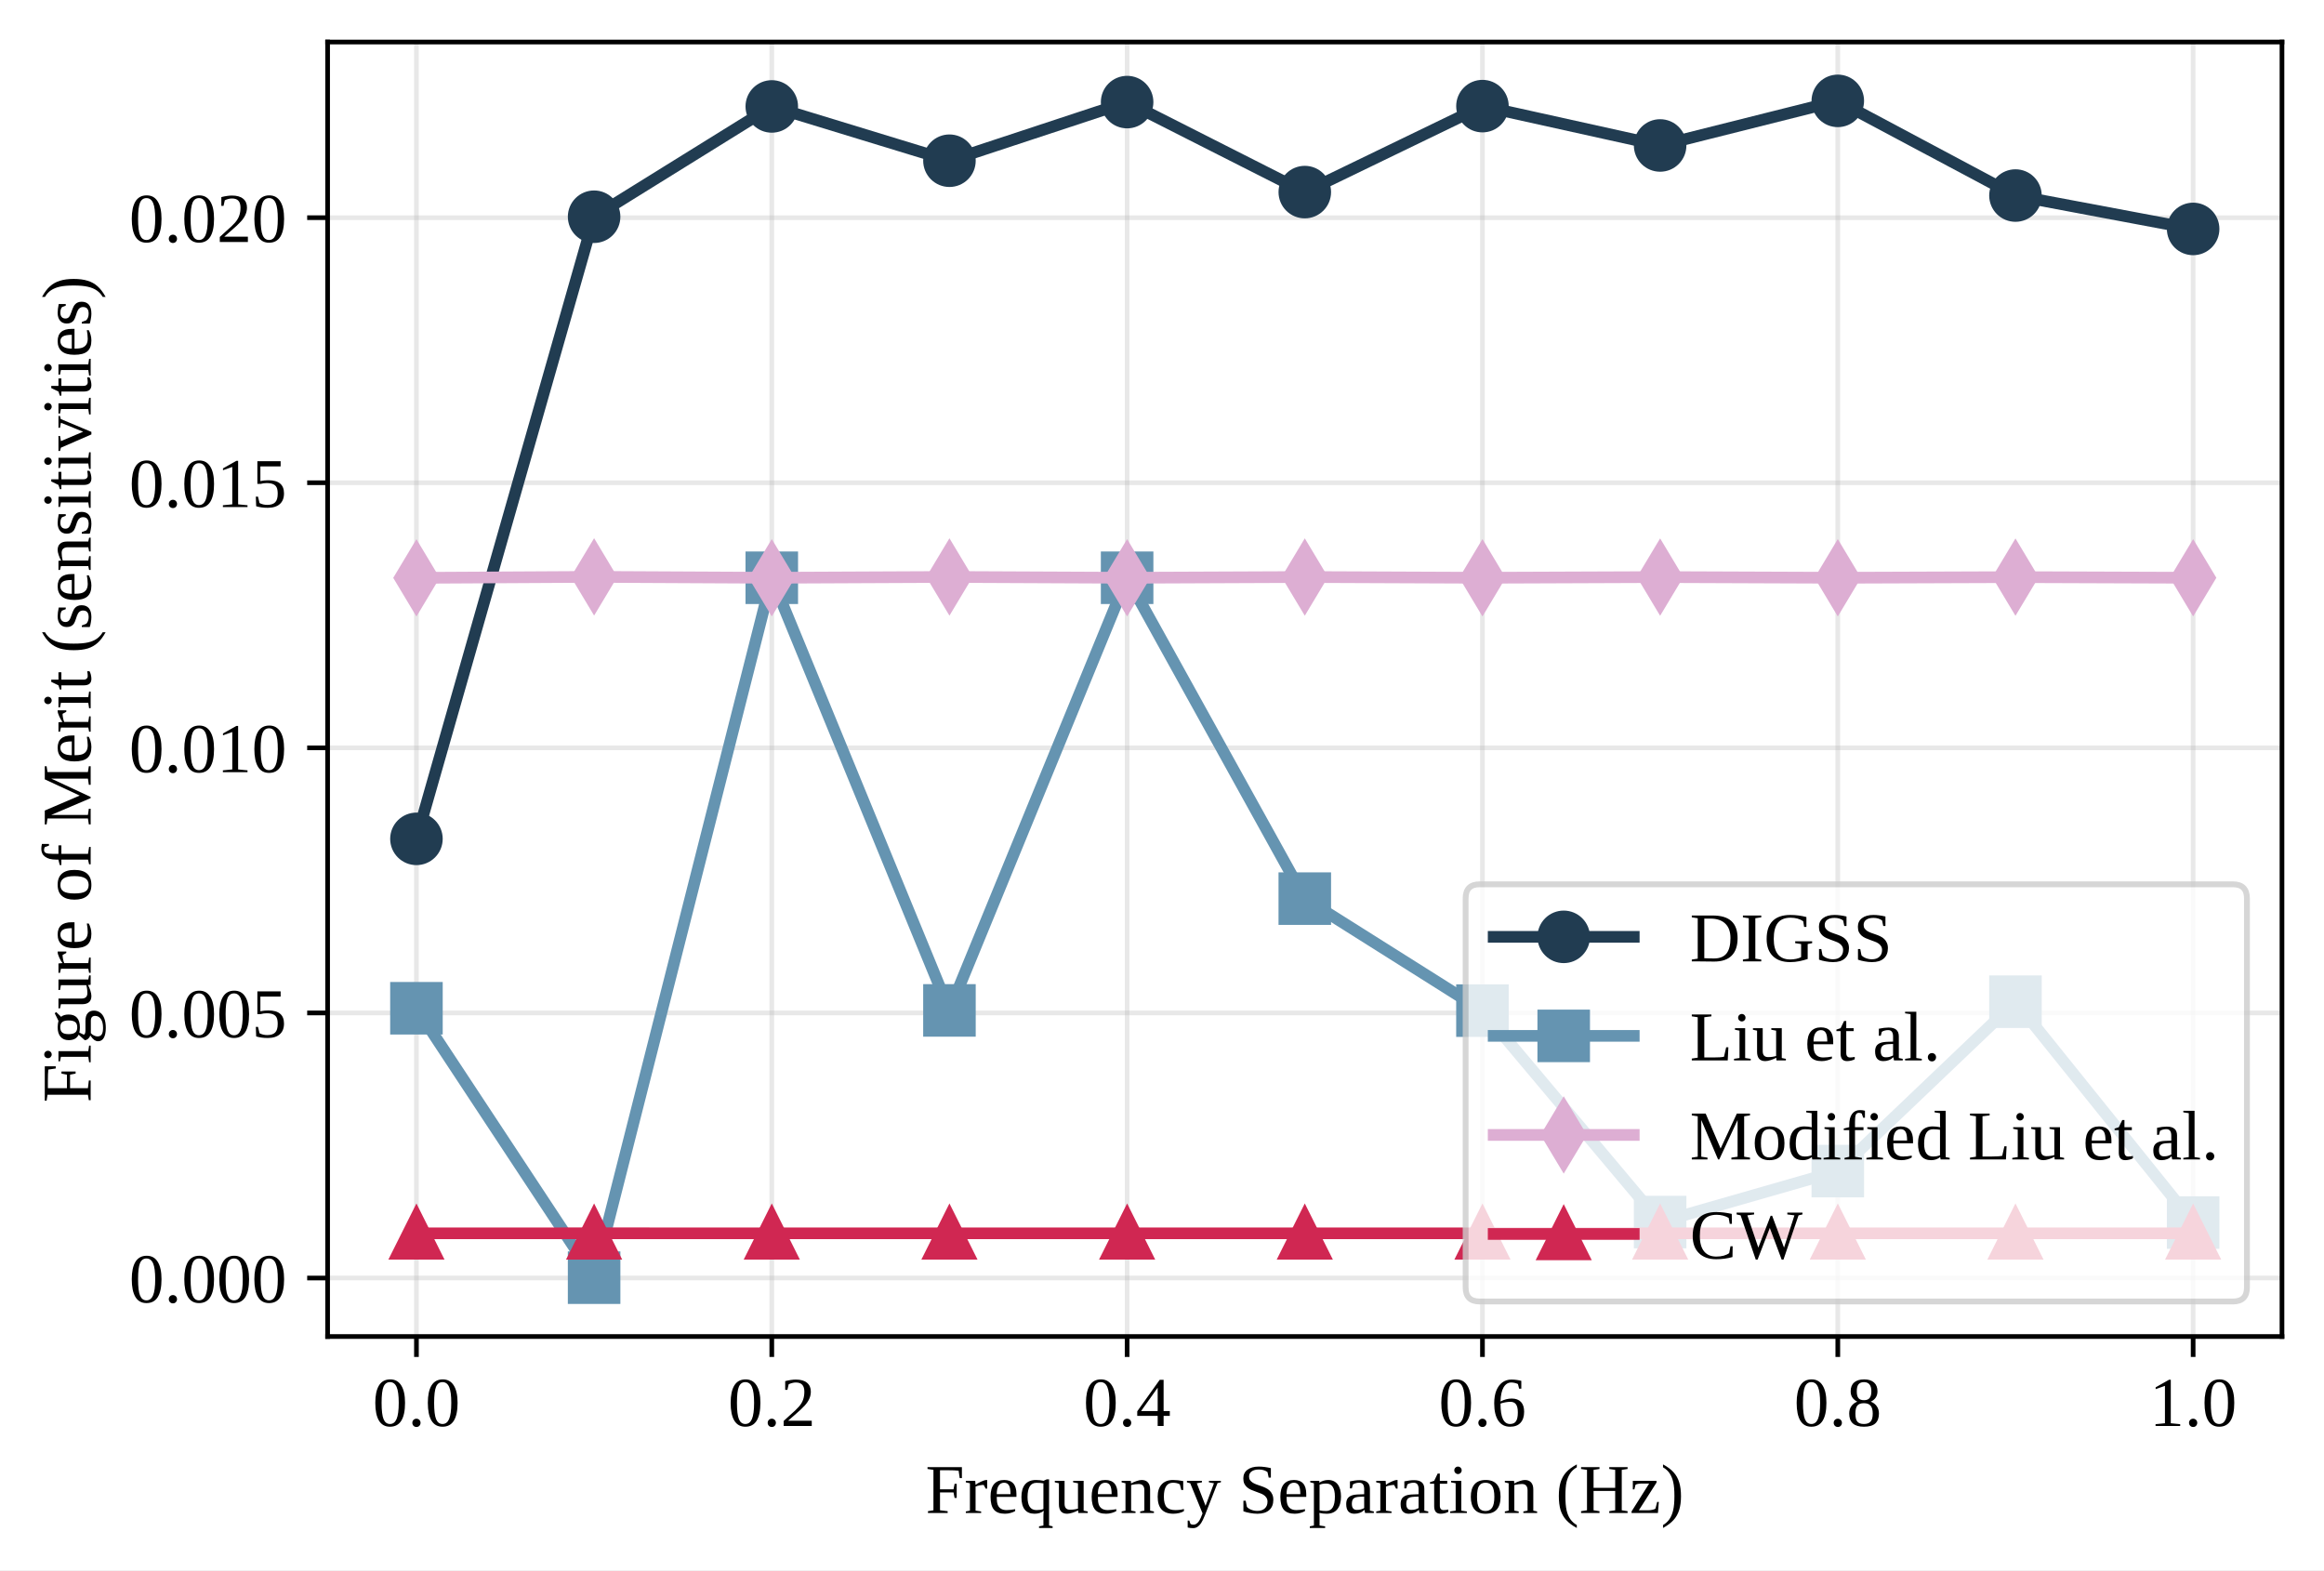
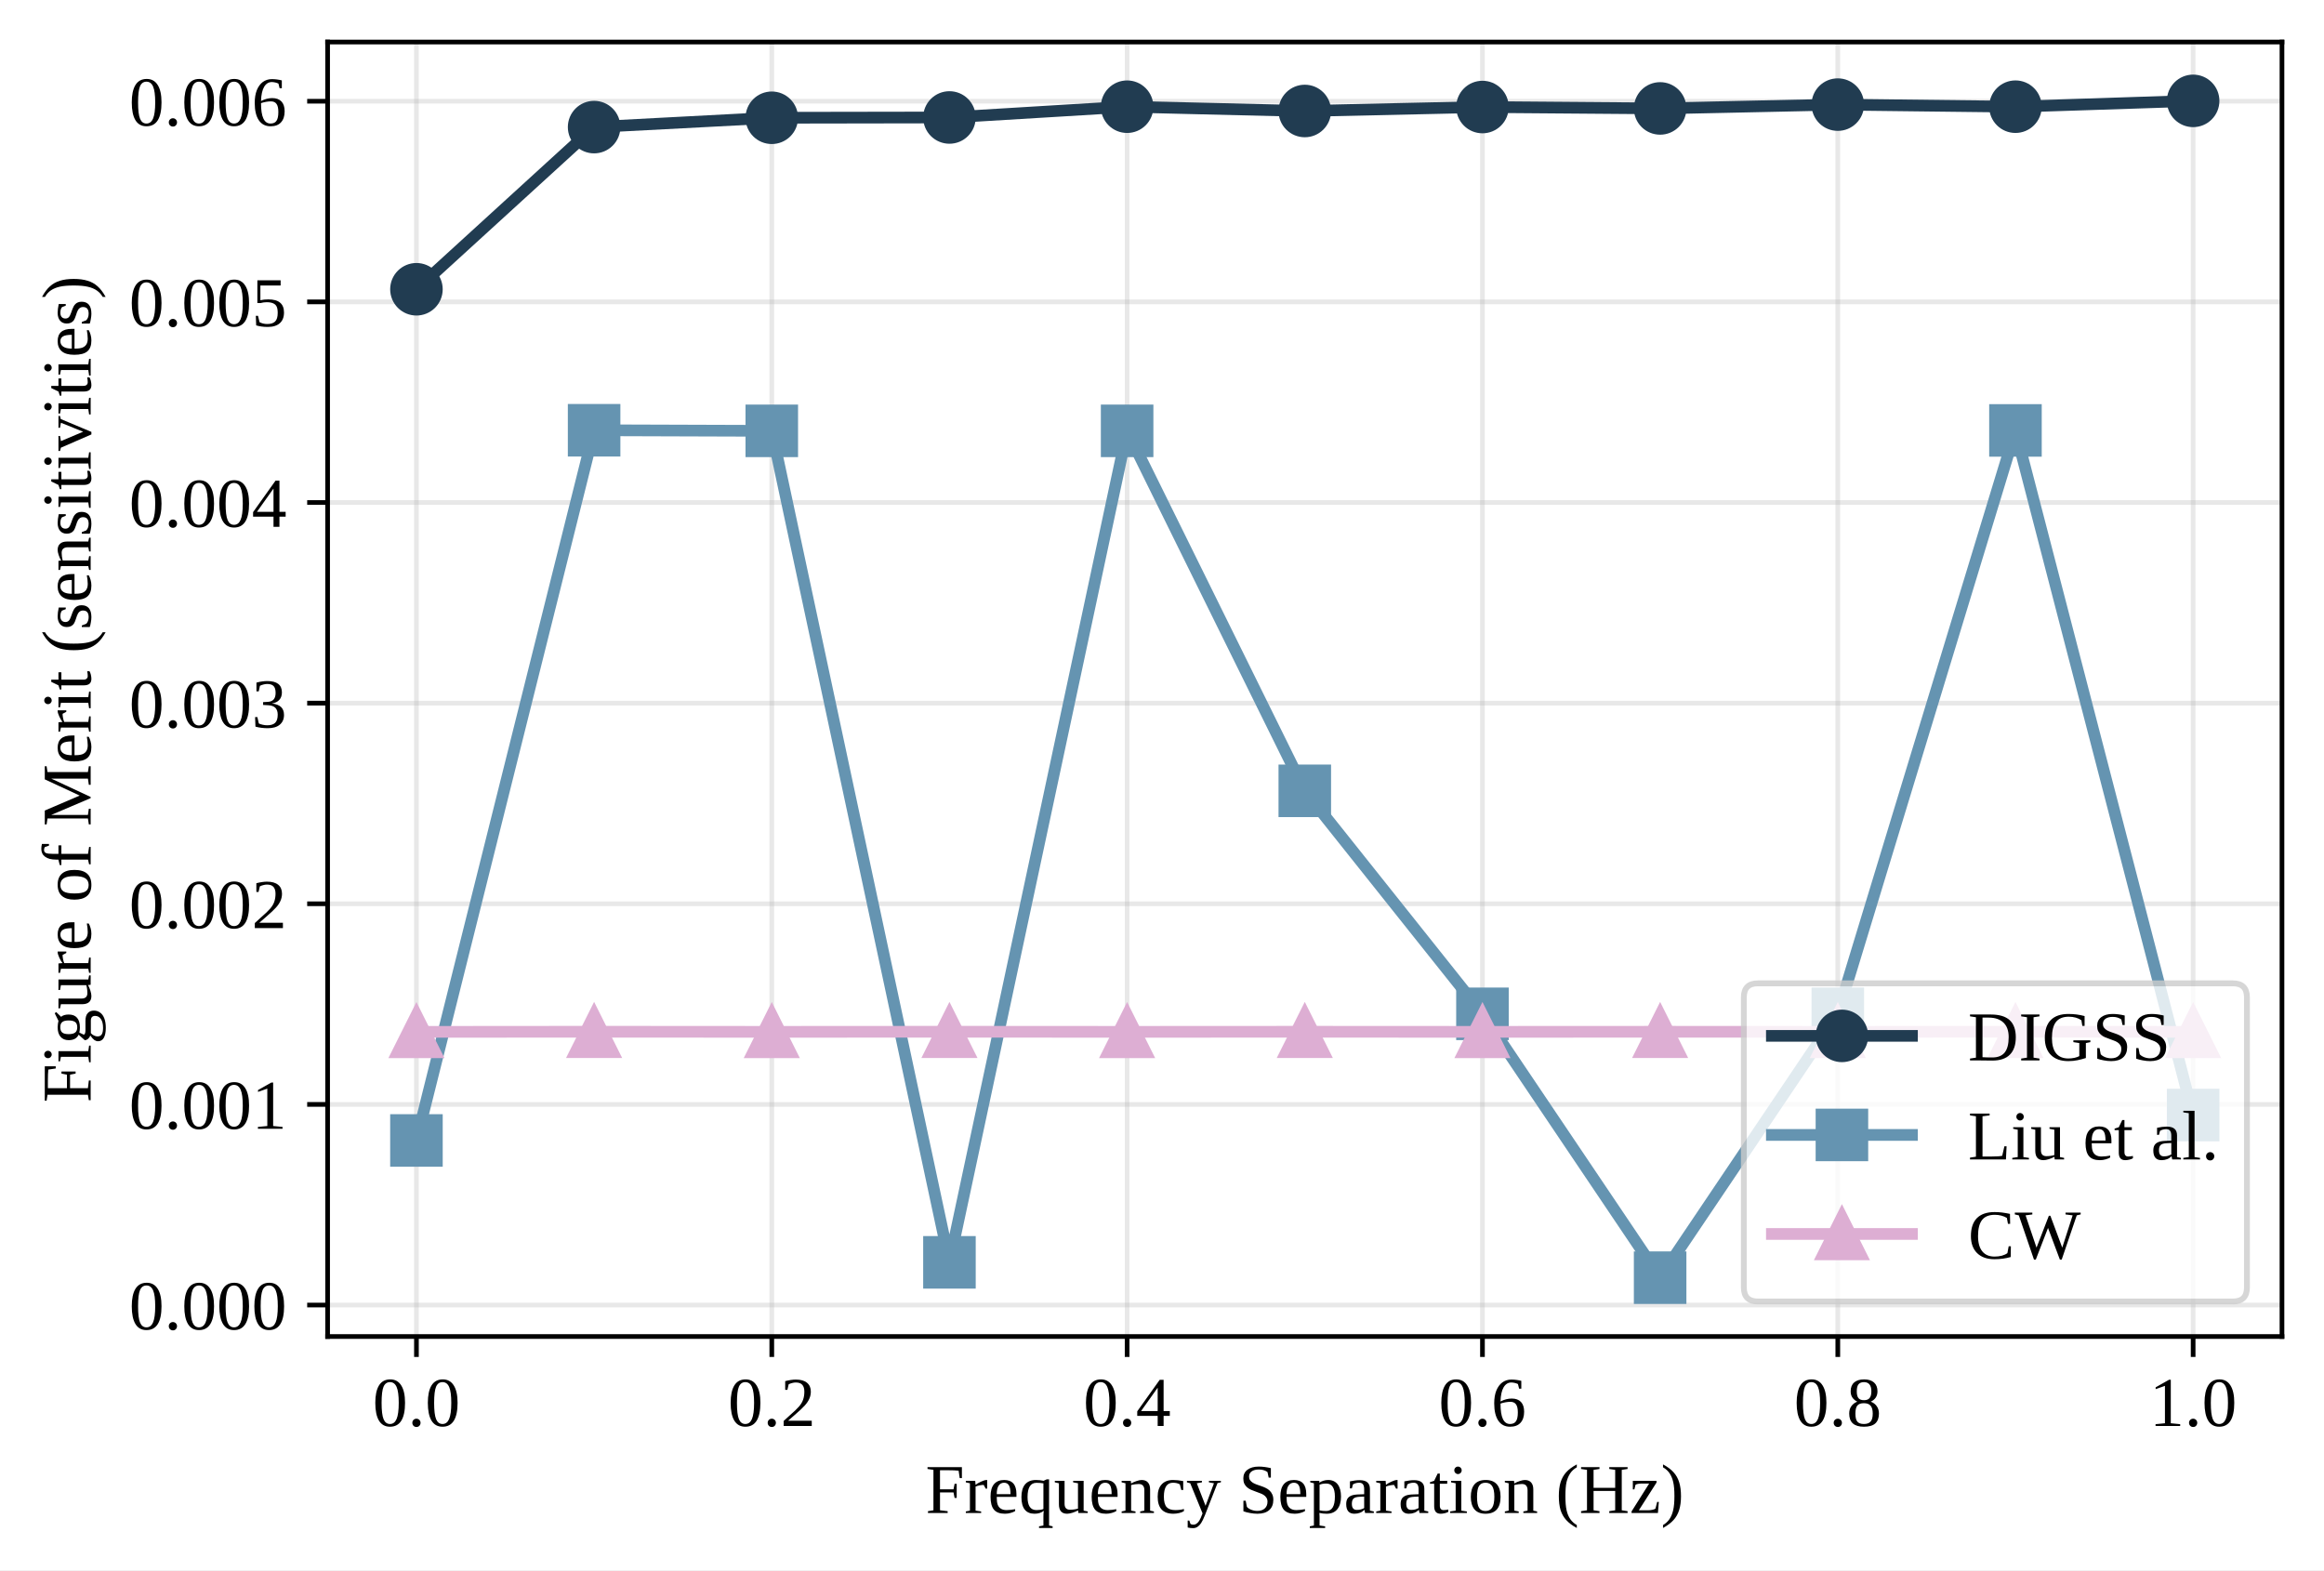
<svg xmlns="http://www.w3.org/2000/svg" xmlns:xlink="http://www.w3.org/1999/xlink" width="398.122pt" height="268.981pt" viewBox="0 0 398.122 268.981" version="1.1">
  <defs>
    <style type="text/css">*{stroke-linejoin: round; stroke-linecap: butt}</style>
  </defs>
  <g id="figure_1">
    <g id="patch_1">
      <path d="M 0 268.981  L 398.122 268.981  L 398.122 0  L 0 0  z " style="fill: #ffffff" />
    </g>
    <g id="axes_1">
      <g id="patch_2">
        <path d="M 56.122 228.96  L 390.922 228.96  L 390.922 7.2  L 56.122 7.2  z " style="fill: #ffffff" />
      </g>
      <g id="matplotlib.axis_1">
        <g id="xtick_1">
          <g id="line2d_1">
-             <path d="M 71.34 228.96  L 71.34 7.2  " clip-path="url(#p55e66bc6cc)" style="fill: none; stroke: #b0b0b0; stroke-opacity: 0.3; stroke-width: 0.8; stroke-linecap: square" />
+             <path d="M 71.34 228.96  L 71.34 7.2  " clip-path="url(#p13f067e75c)" style="fill: none; stroke: #b0b0b0; stroke-opacity: 0.3; stroke-width: 0.8; stroke-linecap: square" />
          </g>
          <g id="line2d_2">
            <defs>
-               <path id="m57836e06ed" d="M 0 0  L 0 3.5  " style="stroke: #000000; stroke-width: 0.8" />
+               <path id="m227e9dc9c4" d="M 0 0  L 0 3.5  " style="stroke: #000000; stroke-width: 0.8" />
            </defs>
            <g>
-               <use xlink:href="#m57836e06ed" x="71.34" y="228.96" style="stroke: #000000; stroke-width: 0.8" />
+               <use xlink:href="#m227e9dc9c4" x="71.34" y="228.96" style="stroke: #000000; stroke-width: 0.8" />
            </g>
          </g>
          <g id="text_1">
            <text style="font: 12px 'Times New Roman', 'Times', serif; text-anchor: middle" x="71.34" y="244.292" transform="rotate(-0 71.34006 244.2925)">0.0</text>
          </g>
        </g>
        <g id="xtick_2">
          <g id="line2d_3">
-             <path d="M 132.213 228.96  L 132.213 7.2  " clip-path="url(#p55e66bc6cc)" style="fill: none; stroke: #b0b0b0; stroke-opacity: 0.3; stroke-width: 0.8; stroke-linecap: square" />
+             <path d="M 132.213 228.96  L 132.213 7.2  " clip-path="url(#p13f067e75c)" style="fill: none; stroke: #b0b0b0; stroke-opacity: 0.3; stroke-width: 0.8; stroke-linecap: square" />
          </g>
          <g id="line2d_4">
            <g>
-               <use xlink:href="#m57836e06ed" x="132.213" y="228.96" style="stroke: #000000; stroke-width: 0.8" />
+               <use xlink:href="#m227e9dc9c4" x="132.213" y="228.96" style="stroke: #000000; stroke-width: 0.8" />
            </g>
          </g>
          <g id="text_2">
            <text style="font: 12px 'Times New Roman', 'Times', serif; text-anchor: middle" x="132.213" y="244.292" transform="rotate(-0 132.2128 244.2925)">0.2</text>
          </g>
        </g>
        <g id="xtick_3">
          <g id="line2d_5">
-             <path d="M 193.086 228.96  L 193.086 7.2  " clip-path="url(#p55e66bc6cc)" style="fill: none; stroke: #b0b0b0; stroke-opacity: 0.3; stroke-width: 0.8; stroke-linecap: square" />
+             <path d="M 193.086 228.96  L 193.086 7.2  " clip-path="url(#p13f067e75c)" style="fill: none; stroke: #b0b0b0; stroke-opacity: 0.3; stroke-width: 0.8; stroke-linecap: square" />
          </g>
          <g id="line2d_6">
            <g>
-               <use xlink:href="#m57836e06ed" x="193.086" y="228.96" style="stroke: #000000; stroke-width: 0.8" />
+               <use xlink:href="#m227e9dc9c4" x="193.086" y="228.96" style="stroke: #000000; stroke-width: 0.8" />
            </g>
          </g>
          <g id="text_3">
            <text style="font: 12px 'Times New Roman', 'Times', serif; text-anchor: middle" x="193.086" y="244.292" transform="rotate(-0 193.0855 244.2925)">0.4</text>
          </g>
        </g>
        <g id="xtick_4">
          <g id="line2d_7">
-             <path d="M 253.958 228.96  L 253.958 7.2  " clip-path="url(#p55e66bc6cc)" style="fill: none; stroke: #b0b0b0; stroke-opacity: 0.3; stroke-width: 0.8; stroke-linecap: square" />
+             <path d="M 253.958 228.96  L 253.958 7.2  " clip-path="url(#p13f067e75c)" style="fill: none; stroke: #b0b0b0; stroke-opacity: 0.3; stroke-width: 0.8; stroke-linecap: square" />
          </g>
          <g id="line2d_8">
            <g>
-               <use xlink:href="#m57836e06ed" x="253.958" y="228.96" style="stroke: #000000; stroke-width: 0.8" />
+               <use xlink:href="#m227e9dc9c4" x="253.958" y="228.96" style="stroke: #000000; stroke-width: 0.8" />
            </g>
          </g>
          <g id="text_4">
            <text style="font: 12px 'Times New Roman', 'Times', serif; text-anchor: middle" x="253.958" y="244.292" transform="rotate(-0 253.9582 244.2925)">0.6</text>
          </g>
        </g>
        <g id="xtick_5">
          <g id="line2d_9">
-             <path d="M 314.831 228.96  L 314.831 7.2  " clip-path="url(#p55e66bc6cc)" style="fill: none; stroke: #b0b0b0; stroke-opacity: 0.3; stroke-width: 0.8; stroke-linecap: square" />
+             <path d="M 314.831 228.96  L 314.831 7.2  " clip-path="url(#p13f067e75c)" style="fill: none; stroke: #b0b0b0; stroke-opacity: 0.3; stroke-width: 0.8; stroke-linecap: square" />
          </g>
          <g id="line2d_10">
            <g>
-               <use xlink:href="#m57836e06ed" x="314.831" y="228.96" style="stroke: #000000; stroke-width: 0.8" />
+               <use xlink:href="#m227e9dc9c4" x="314.831" y="228.96" style="stroke: #000000; stroke-width: 0.8" />
            </g>
          </g>
          <g id="text_5">
            <text style="font: 12px 'Times New Roman', 'Times', serif; text-anchor: middle" x="314.831" y="244.292" transform="rotate(-0 314.831 244.2925)">0.8</text>
          </g>
        </g>
        <g id="xtick_6">
          <g id="line2d_11">
-             <path d="M 375.704 228.96  L 375.704 7.2  " clip-path="url(#p55e66bc6cc)" style="fill: none; stroke: #b0b0b0; stroke-opacity: 0.3; stroke-width: 0.8; stroke-linecap: square" />
+             <path d="M 375.704 228.96  L 375.704 7.2  " clip-path="url(#p13f067e75c)" style="fill: none; stroke: #b0b0b0; stroke-opacity: 0.3; stroke-width: 0.8; stroke-linecap: square" />
          </g>
          <g id="line2d_12">
            <g>
-               <use xlink:href="#m57836e06ed" x="375.704" y="228.96" style="stroke: #000000; stroke-width: 0.8" />
+               <use xlink:href="#m227e9dc9c4" x="375.704" y="228.96" style="stroke: #000000; stroke-width: 0.8" />
            </g>
          </g>
          <g id="text_6">
            <text style="font: 12px 'Times New Roman', 'Times', serif; text-anchor: middle" x="375.704" y="244.292" transform="rotate(-0 375.7037 244.2925)">1.0</text>
          </g>
        </g>
        <g id="text_7">
          <text style="font: 12px 'Times New Roman', 'Times', serif; text-anchor: middle" x="223.522" y="259.192" transform="rotate(-0 223.5219 259.1919)">Frequency Separation (Hz)</text>
        </g>
      </g>
      <g id="matplotlib.axis_2">
        <g id="ytick_1">
          <g id="line2d_13">
-             <path d="M 56.122 218.94  L 390.922 218.94  " clip-path="url(#p55e66bc6cc)" style="fill: none; stroke: #b0b0b0; stroke-opacity: 0.3; stroke-width: 0.8; stroke-linecap: square" />
+             <path d="M 56.122 223.572  L 390.922 223.572  " clip-path="url(#p13f067e75c)" style="fill: none; stroke: #b0b0b0; stroke-opacity: 0.3; stroke-width: 0.8; stroke-linecap: square" />
          </g>
          <g id="line2d_14">
            <defs>
-               <path id="m47a23c5d4f" d="M 0 0  L -3.5 0  " style="stroke: #000000; stroke-width: 0.8" />
+               <path id="m7c30574f19" d="M 0 0  L -3.5 0  " style="stroke: #000000; stroke-width: 0.8" />
            </defs>
            <g>
-               <use xlink:href="#m47a23c5d4f" x="56.122" y="218.94" style="stroke: #000000; stroke-width: 0.8" />
+               <use xlink:href="#m7c30574f19" x="56.122" y="223.572" style="stroke: #000000; stroke-width: 0.8" />
            </g>
          </g>
          <g id="text_8">
-             <text style="font: 12px 'Times New Roman', 'Times', serif; text-anchor: end" x="49.122" y="223.107" transform="rotate(-0 49.12188 223.1065)">0.000</text>
+             <text style="font: 12px 'Times New Roman', 'Times', serif; text-anchor: end" x="49.122" y="227.738" transform="rotate(-0 49.12188 227.7381)">0.000</text>
          </g>
        </g>
        <g id="ytick_2">
          <g id="line2d_15">
-             <path d="M 56.122 173.527  L 390.922 173.527  " clip-path="url(#p55e66bc6cc)" style="fill: none; stroke: #b0b0b0; stroke-opacity: 0.3; stroke-width: 0.8; stroke-linecap: square" />
+             <path d="M 56.122 189.2  L 390.922 189.2  " clip-path="url(#p13f067e75c)" style="fill: none; stroke: #b0b0b0; stroke-opacity: 0.3; stroke-width: 0.8; stroke-linecap: square" />
          </g>
          <g id="line2d_16">
            <g>
-               <use xlink:href="#m47a23c5d4f" x="56.122" y="173.527" style="stroke: #000000; stroke-width: 0.8" />
+               <use xlink:href="#m7c30574f19" x="56.122" y="189.2" style="stroke: #000000; stroke-width: 0.8" />
            </g>
          </g>
          <g id="text_9">
-             <text style="font: 12px 'Times New Roman', 'Times', serif; text-anchor: end" x="49.122" y="177.694" transform="rotate(-0 49.12188 177.6935)">0.005</text>
+             <text style="font: 12px 'Times New Roman', 'Times', serif; text-anchor: end" x="49.122" y="193.366" transform="rotate(-0 49.12188 193.3664)">0.001</text>
          </g>
        </g>
        <g id="ytick_3">
          <g id="line2d_17">
-             <path d="M 56.122 128.114  L 390.922 128.114  " clip-path="url(#p55e66bc6cc)" style="fill: none; stroke: #b0b0b0; stroke-opacity: 0.3; stroke-width: 0.8; stroke-linecap: square" />
+             <path d="M 56.122 154.828  L 390.922 154.828  " clip-path="url(#p13f067e75c)" style="fill: none; stroke: #b0b0b0; stroke-opacity: 0.3; stroke-width: 0.8; stroke-linecap: square" />
          </g>
          <g id="line2d_18">
            <g>
-               <use xlink:href="#m47a23c5d4f" x="56.122" y="128.114" style="stroke: #000000; stroke-width: 0.8" />
+               <use xlink:href="#m7c30574f19" x="56.122" y="154.828" style="stroke: #000000; stroke-width: 0.8" />
            </g>
          </g>
          <g id="text_10">
-             <text style="font: 12px 'Times New Roman', 'Times', serif; text-anchor: end" x="49.122" y="132.28" transform="rotate(-0 49.12188 132.2805)">0.010</text>
+             <text style="font: 12px 'Times New Roman', 'Times', serif; text-anchor: end" x="49.122" y="158.995" transform="rotate(-0 49.12188 158.9946)">0.002</text>
          </g>
        </g>
        <g id="ytick_4">
          <g id="line2d_19">
-             <path d="M 56.122 82.701  L 390.922 82.701  " clip-path="url(#p55e66bc6cc)" style="fill: none; stroke: #b0b0b0; stroke-opacity: 0.3; stroke-width: 0.8; stroke-linecap: square" />
+             <path d="M 56.122 120.457  L 390.922 120.457  " clip-path="url(#p13f067e75c)" style="fill: none; stroke: #b0b0b0; stroke-opacity: 0.3; stroke-width: 0.8; stroke-linecap: square" />
          </g>
          <g id="line2d_20">
            <g>
-               <use xlink:href="#m47a23c5d4f" x="56.122" y="82.701" style="stroke: #000000; stroke-width: 0.8" />
+               <use xlink:href="#m7c30574f19" x="56.122" y="120.457" style="stroke: #000000; stroke-width: 0.8" />
            </g>
          </g>
          <g id="text_11">
-             <text style="font: 12px 'Times New Roman', 'Times', serif; text-anchor: end" x="49.122" y="86.867" transform="rotate(-0 49.12188 86.86748)">0.015</text>
+             <text style="font: 12px 'Times New Roman', 'Times', serif; text-anchor: end" x="49.122" y="124.623" transform="rotate(-0 49.12188 124.6229)">0.003</text>
          </g>
        </g>
        <g id="ytick_5">
          <g id="line2d_21">
-             <path d="M 56.122 37.288  L 390.922 37.288  " clip-path="url(#p55e66bc6cc)" style="fill: none; stroke: #b0b0b0; stroke-opacity: 0.3; stroke-width: 0.8; stroke-linecap: square" />
+             <path d="M 56.122 86.085  L 390.922 86.085  " clip-path="url(#p13f067e75c)" style="fill: none; stroke: #b0b0b0; stroke-opacity: 0.3; stroke-width: 0.8; stroke-linecap: square" />
          </g>
          <g id="line2d_22">
            <g>
-               <use xlink:href="#m47a23c5d4f" x="56.122" y="37.288" style="stroke: #000000; stroke-width: 0.8" />
+               <use xlink:href="#m7c30574f19" x="56.122" y="86.085" style="stroke: #000000; stroke-width: 0.8" />
            </g>
          </g>
          <g id="text_12">
-             <text style="font: 12px 'Times New Roman', 'Times', serif; text-anchor: end" x="49.122" y="41.454" transform="rotate(-0 49.12188 41.45447)">0.020</text>
-           </g>
-         </g>
-         <g id="text_13">
+             <text style="font: 12px 'Times New Roman', 'Times', serif; text-anchor: end" x="49.122" y="90.251" transform="rotate(-0 49.12188 90.25114)">0.004</text>
+           </g>
+         </g>
+         <g id="ytick_6">
+           <g id="line2d_23">
+             <path d="M 56.122 51.713  L 390.922 51.713  " clip-path="url(#p13f067e75c)" style="fill: none; stroke: #b0b0b0; stroke-opacity: 0.3; stroke-width: 0.8; stroke-linecap: square" />
+           </g>
+           <g id="line2d_24">
+             <g>
+               <use xlink:href="#m7c30574f19" x="56.122" y="51.713" style="stroke: #000000; stroke-width: 0.8" />
+             </g>
+           </g>
+           <g id="text_13">
+             <text style="font: 12px 'Times New Roman', 'Times', serif; text-anchor: end" x="49.122" y="55.879" transform="rotate(-0 49.12188 55.8794)">0.005</text>
+           </g>
+         </g>
+         <g id="ytick_7">
+           <g id="line2d_25">
+             <path d="M 56.122 17.341  L 390.922 17.341  " clip-path="url(#p13f067e75c)" style="fill: none; stroke: #b0b0b0; stroke-opacity: 0.3; stroke-width: 0.8; stroke-linecap: square" />
+           </g>
+           <g id="line2d_26">
+             <g>
+               <use xlink:href="#m7c30574f19" x="56.122" y="17.341" style="stroke: #000000; stroke-width: 0.8" />
+             </g>
+           </g>
+           <g id="text_14">
+             <text style="font: 12px 'Times New Roman', 'Times', serif; text-anchor: end" x="49.122" y="21.508" transform="rotate(-0 49.12188 21.50766)">0.006</text>
+           </g>
+         </g>
+         <g id="text_15">
          <text style="font: 12px 'Times New Roman', 'Times', serif; text-anchor: middle" x="15.533" y="118.08" transform="rotate(-90 15.5325 118.08)">Figure of Merit (sensitivities)</text>
        </g>
      </g>
-       <g id="line2d_23">
-         <path d="M 71.34 143.706  L 101.776 37.129  L 132.213 18.234  L 162.649 27.533  L 193.086 17.49  L 223.522 32.908  L 253.958 18.18  L 284.395 24.92  L 314.831 17.28  L 345.267 33.5  L 375.704 39.219  " clip-path="url(#p55e66bc6cc)" style="fill: none; stroke: #213c51; stroke-width: 2; stroke-linecap: square" />
+       <g id="line2d_27">
+         <path d="M 71.34 49.554  L 101.776 21.773  L 132.213 20.175  L 162.649 20.124  L 193.086 18.28  L 223.522 19.013  L 253.958 18.336  L 284.395 18.574  L 314.831 17.921  L 345.267 18.277  L 375.704 17.28  " clip-path="url(#p13f067e75c)" style="fill: none; stroke: #213c51; stroke-width: 2; stroke-linecap: square" />
        <defs>
-           <path id="m1bcab91c19" d="M 0 4  C 1.061 4 2.078 3.579 2.828 2.828  C 3.579 2.078 4 1.061 4 0  C 4 -1.061 3.579 -2.078 2.828 -2.828  C 2.078 -3.579 1.061 -4 0 -4  C -1.061 -4 -2.078 -3.579 -2.828 -2.828  C -3.579 -2.078 -4 -1.061 -4 0  C -4 1.061 -3.579 2.078 -2.828 2.828  C -2.078 3.579 -1.061 4 0 4  z " style="stroke: #213c51" />
+           <path id="m35c47f8d93" d="M 0 4  C 1.061 4 2.078 3.579 2.828 2.828  C 3.579 2.078 4 1.061 4 0  C 4 -1.061 3.579 -2.078 2.828 -2.828  C 2.078 -3.579 1.061 -4 0 -4  C -1.061 -4 -2.078 -3.579 -2.828 -2.828  C -3.579 -2.078 -4 -1.061 -4 0  C -4 1.061 -3.579 2.078 -2.828 2.828  C -2.078 3.579 -1.061 4 0 4  z " style="stroke: #213c51" />
        </defs>
-         <g clip-path="url(#p55e66bc6cc)">
-           <use xlink:href="#m1bcab91c19" x="71.34" y="143.706" style="fill: #213c51; stroke: #213c51" />
-           <use xlink:href="#m1bcab91c19" x="101.776" y="37.129" style="fill: #213c51; stroke: #213c51" />
-           <use xlink:href="#m1bcab91c19" x="132.213" y="18.234" style="fill: #213c51; stroke: #213c51" />
-           <use xlink:href="#m1bcab91c19" x="162.649" y="27.533" style="fill: #213c51; stroke: #213c51" />
-           <use xlink:href="#m1bcab91c19" x="193.086" y="17.49" style="fill: #213c51; stroke: #213c51" />
-           <use xlink:href="#m1bcab91c19" x="223.522" y="32.908" style="fill: #213c51; stroke: #213c51" />
-           <use xlink:href="#m1bcab91c19" x="253.958" y="18.18" style="fill: #213c51; stroke: #213c51" />
-           <use xlink:href="#m1bcab91c19" x="284.395" y="24.92" style="fill: #213c51; stroke: #213c51" />
-           <use xlink:href="#m1bcab91c19" x="314.831" y="17.28" style="fill: #213c51; stroke: #213c51" />
-           <use xlink:href="#m1bcab91c19" x="345.267" y="33.5" style="fill: #213c51; stroke: #213c51" />
-           <use xlink:href="#m1bcab91c19" x="375.704" y="39.219" style="fill: #213c51; stroke: #213c51" />
-         </g>
-       </g>
-       <g id="line2d_24">
-         <path d="M 71.34 172.726  L 101.776 218.88  L 132.213 98.977  L 162.649 173.095  L 193.086 98.977  L 223.522 153.945  L 253.958 173.133  L 284.395 209.354  L 314.831 200.624  L 345.267 171.602  L 375.704 209.44  " clip-path="url(#p55e66bc6cc)" style="fill: none; stroke: #6594b1; stroke-width: 2; stroke-linecap: square" />
+         <g clip-path="url(#p13f067e75c)">
+           <use xlink:href="#m35c47f8d93" x="71.34" y="49.554" style="fill: #213c51; stroke: #213c51" />
+           <use xlink:href="#m35c47f8d93" x="101.776" y="21.773" style="fill: #213c51; stroke: #213c51" />
+           <use xlink:href="#m35c47f8d93" x="132.213" y="20.175" style="fill: #213c51; stroke: #213c51" />
+           <use xlink:href="#m35c47f8d93" x="162.649" y="20.124" style="fill: #213c51; stroke: #213c51" />
+           <use xlink:href="#m35c47f8d93" x="193.086" y="18.28" style="fill: #213c51; stroke: #213c51" />
+           <use xlink:href="#m35c47f8d93" x="223.522" y="19.013" style="fill: #213c51; stroke: #213c51" />
+           <use xlink:href="#m35c47f8d93" x="253.958" y="18.336" style="fill: #213c51; stroke: #213c51" />
+           <use xlink:href="#m35c47f8d93" x="284.395" y="18.574" style="fill: #213c51; stroke: #213c51" />
+           <use xlink:href="#m35c47f8d93" x="314.831" y="17.921" style="fill: #213c51; stroke: #213c51" />
+           <use xlink:href="#m35c47f8d93" x="345.267" y="18.277" style="fill: #213c51; stroke: #213c51" />
+           <use xlink:href="#m35c47f8d93" x="375.704" y="17.28" style="fill: #213c51; stroke: #213c51" />
+         </g>
+       </g>
+       <g id="line2d_28">
+         <path d="M 71.34 195.374  L 101.776 73.708  L 132.213 73.809  L 162.649 216.254  L 193.086 73.809  L 223.522 135.478  L 253.958 173.679  L 284.395 218.88  L 314.831 173.679  L 345.267 73.736  L 375.704 191.022  " clip-path="url(#p13f067e75c)" style="fill: none; stroke: #6594b1; stroke-width: 2; stroke-linecap: square" />
        <defs>
-           <path id="md0147f7f37" d="M -4 4  L 4 4  L 4 -4  L -4 -4  z " style="stroke: #6594b1; stroke-linejoin: miter" />
+           <path id="m1ba08ea345" d="M -4 4  L 4 4  L 4 -4  L -4 -4  z " style="stroke: #6594b1; stroke-linejoin: miter" />
        </defs>
-         <g clip-path="url(#p55e66bc6cc)">
-           <use xlink:href="#md0147f7f37" x="71.34" y="172.726" style="fill: #6594b1; stroke: #6594b1; stroke-linejoin: miter" />
-           <use xlink:href="#md0147f7f37" x="101.776" y="218.88" style="fill: #6594b1; stroke: #6594b1; stroke-linejoin: miter" />
-           <use xlink:href="#md0147f7f37" x="132.213" y="98.977" style="fill: #6594b1; stroke: #6594b1; stroke-linejoin: miter" />
-           <use xlink:href="#md0147f7f37" x="162.649" y="173.095" style="fill: #6594b1; stroke: #6594b1; stroke-linejoin: miter" />
-           <use xlink:href="#md0147f7f37" x="193.086" y="98.977" style="fill: #6594b1; stroke: #6594b1; stroke-linejoin: miter" />
-           <use xlink:href="#md0147f7f37" x="223.522" y="153.945" style="fill: #6594b1; stroke: #6594b1; stroke-linejoin: miter" />
-           <use xlink:href="#md0147f7f37" x="253.958" y="173.133" style="fill: #6594b1; stroke: #6594b1; stroke-linejoin: miter" />
-           <use xlink:href="#md0147f7f37" x="284.395" y="209.354" style="fill: #6594b1; stroke: #6594b1; stroke-linejoin: miter" />
-           <use xlink:href="#md0147f7f37" x="314.831" y="200.624" style="fill: #6594b1; stroke: #6594b1; stroke-linejoin: miter" />
-           <use xlink:href="#md0147f7f37" x="345.267" y="171.602" style="fill: #6594b1; stroke: #6594b1; stroke-linejoin: miter" />
-           <use xlink:href="#md0147f7f37" x="375.704" y="209.44" style="fill: #6594b1; stroke: #6594b1; stroke-linejoin: miter" />
-         </g>
-       </g>
-       <g id="line2d_25">
-         <path d="M 71.34 98.992  L 101.776 98.825  L 132.213 98.977  L 162.649 98.839  L 193.086 98.977  L 223.522 98.85  L 253.958 98.977  L 284.395 98.86  L 314.831 98.977  L 345.267 98.868  L 375.704 98.977  " clip-path="url(#p55e66bc6cc)" style="fill: none; stroke: #ddaed3; stroke-width: 2; stroke-linecap: square" />
+         <g clip-path="url(#p13f067e75c)">
+           <use xlink:href="#m1ba08ea345" x="71.34" y="195.374" style="fill: #6594b1; stroke: #6594b1; stroke-linejoin: miter" />
+           <use xlink:href="#m1ba08ea345" x="101.776" y="73.708" style="fill: #6594b1; stroke: #6594b1; stroke-linejoin: miter" />
+           <use xlink:href="#m1ba08ea345" x="132.213" y="73.809" style="fill: #6594b1; stroke: #6594b1; stroke-linejoin: miter" />
+           <use xlink:href="#m1ba08ea345" x="162.649" y="216.254" style="fill: #6594b1; stroke: #6594b1; stroke-linejoin: miter" />
+           <use xlink:href="#m1ba08ea345" x="193.086" y="73.809" style="fill: #6594b1; stroke: #6594b1; stroke-linejoin: miter" />
+           <use xlink:href="#m1ba08ea345" x="223.522" y="135.478" style="fill: #6594b1; stroke: #6594b1; stroke-linejoin: miter" />
+           <use xlink:href="#m1ba08ea345" x="253.958" y="173.679" style="fill: #6594b1; stroke: #6594b1; stroke-linejoin: miter" />
+           <use xlink:href="#m1ba08ea345" x="284.395" y="218.88" style="fill: #6594b1; stroke: #6594b1; stroke-linejoin: miter" />
+           <use xlink:href="#m1ba08ea345" x="314.831" y="173.679" style="fill: #6594b1; stroke: #6594b1; stroke-linejoin: miter" />
+           <use xlink:href="#m1ba08ea345" x="345.267" y="73.736" style="fill: #6594b1; stroke: #6594b1; stroke-linejoin: miter" />
+           <use xlink:href="#m1ba08ea345" x="375.704" y="191.022" style="fill: #6594b1; stroke: #6594b1; stroke-linejoin: miter" />
+         </g>
+       </g>
+       <g id="line2d_29">
+         <path d="M 71.34 176.771  L 101.776 176.746  L 132.213 176.766  L 162.649 176.748  L 193.086 176.766  L 223.522 176.75  L 253.958 176.766  L 284.395 176.751  L 314.831 176.766  L 345.267 176.752  L 375.704 176.766  " clip-path="url(#p13f067e75c)" style="fill: none; stroke: #ddaed3; stroke-width: 2; stroke-linecap: square" />
        <defs>
-           <path id="m3641e57a6e" d="M -0 5.657  L 3.394 0  L 0 -5.657  L -3.394 -0  z " style="stroke: #ddaed3; stroke-linejoin: miter" />
+           <path id="m2461096c3a" d="M 0 -4  L -4 4  L 4 4  z " style="stroke: #ddaed3; stroke-linejoin: miter" />
        </defs>
-         <g clip-path="url(#p55e66bc6cc)">
-           <use xlink:href="#m3641e57a6e" x="71.34" y="98.992" style="fill: #ddaed3; stroke: #ddaed3; stroke-linejoin: miter" />
-           <use xlink:href="#m3641e57a6e" x="101.776" y="98.825" style="fill: #ddaed3; stroke: #ddaed3; stroke-linejoin: miter" />
-           <use xlink:href="#m3641e57a6e" x="132.213" y="98.977" style="fill: #ddaed3; stroke: #ddaed3; stroke-linejoin: miter" />
-           <use xlink:href="#m3641e57a6e" x="162.649" y="98.839" style="fill: #ddaed3; stroke: #ddaed3; stroke-linejoin: miter" />
-           <use xlink:href="#m3641e57a6e" x="193.086" y="98.977" style="fill: #ddaed3; stroke: #ddaed3; stroke-linejoin: miter" />
-           <use xlink:href="#m3641e57a6e" x="223.522" y="98.85" style="fill: #ddaed3; stroke: #ddaed3; stroke-linejoin: miter" />
-           <use xlink:href="#m3641e57a6e" x="253.958" y="98.977" style="fill: #ddaed3; stroke: #ddaed3; stroke-linejoin: miter" />
-           <use xlink:href="#m3641e57a6e" x="284.395" y="98.86" style="fill: #ddaed3; stroke: #ddaed3; stroke-linejoin: miter" />
-           <use xlink:href="#m3641e57a6e" x="314.831" y="98.977" style="fill: #ddaed3; stroke: #ddaed3; stroke-linejoin: miter" />
-           <use xlink:href="#m3641e57a6e" x="345.267" y="98.868" style="fill: #ddaed3; stroke: #ddaed3; stroke-linejoin: miter" />
-           <use xlink:href="#m3641e57a6e" x="375.704" y="98.977" style="fill: #ddaed3; stroke: #ddaed3; stroke-linejoin: miter" />
-         </g>
-       </g>
-       <g id="line2d_26">
-         <path d="M 71.34 211.28  L 101.776 211.277  L 132.213 211.279  L 162.649 211.278  L 193.086 211.279  L 223.522 211.278  L 253.958 211.279  L 284.395 211.278  L 314.831 211.279  L 345.267 211.278  L 375.704 211.279  " clip-path="url(#p55e66bc6cc)" style="fill: none; stroke: #d02752; stroke-width: 2; stroke-linecap: square" />
-         <defs>
-           <path id="m2fa99d17f7" d="M 0 -4  L -4 4  L 4 4  z " style="stroke: #d02752; stroke-linejoin: miter" />
-         </defs>
-         <g clip-path="url(#p55e66bc6cc)">
-           <use xlink:href="#m2fa99d17f7" x="71.34" y="211.28" style="fill: #d02752; stroke: #d02752; stroke-linejoin: miter" />
-           <use xlink:href="#m2fa99d17f7" x="101.776" y="211.277" style="fill: #d02752; stroke: #d02752; stroke-linejoin: miter" />
-           <use xlink:href="#m2fa99d17f7" x="132.213" y="211.279" style="fill: #d02752; stroke: #d02752; stroke-linejoin: miter" />
-           <use xlink:href="#m2fa99d17f7" x="162.649" y="211.278" style="fill: #d02752; stroke: #d02752; stroke-linejoin: miter" />
-           <use xlink:href="#m2fa99d17f7" x="193.086" y="211.279" style="fill: #d02752; stroke: #d02752; stroke-linejoin: miter" />
-           <use xlink:href="#m2fa99d17f7" x="223.522" y="211.278" style="fill: #d02752; stroke: #d02752; stroke-linejoin: miter" />
-           <use xlink:href="#m2fa99d17f7" x="253.958" y="211.279" style="fill: #d02752; stroke: #d02752; stroke-linejoin: miter" />
-           <use xlink:href="#m2fa99d17f7" x="284.395" y="211.278" style="fill: #d02752; stroke: #d02752; stroke-linejoin: miter" />
-           <use xlink:href="#m2fa99d17f7" x="314.831" y="211.279" style="fill: #d02752; stroke: #d02752; stroke-linejoin: miter" />
-           <use xlink:href="#m2fa99d17f7" x="345.267" y="211.278" style="fill: #d02752; stroke: #d02752; stroke-linejoin: miter" />
-           <use xlink:href="#m2fa99d17f7" x="375.704" y="211.279" style="fill: #d02752; stroke: #d02752; stroke-linejoin: miter" />
+         <g clip-path="url(#p13f067e75c)">
+           <use xlink:href="#m2461096c3a" x="71.34" y="176.771" style="fill: #ddaed3; stroke: #ddaed3; stroke-linejoin: miter" />
+           <use xlink:href="#m2461096c3a" x="101.776" y="176.746" style="fill: #ddaed3; stroke: #ddaed3; stroke-linejoin: miter" />
+           <use xlink:href="#m2461096c3a" x="132.213" y="176.766" style="fill: #ddaed3; stroke: #ddaed3; stroke-linejoin: miter" />
+           <use xlink:href="#m2461096c3a" x="162.649" y="176.748" style="fill: #ddaed3; stroke: #ddaed3; stroke-linejoin: miter" />
+           <use xlink:href="#m2461096c3a" x="193.086" y="176.766" style="fill: #ddaed3; stroke: #ddaed3; stroke-linejoin: miter" />
+           <use xlink:href="#m2461096c3a" x="223.522" y="176.75" style="fill: #ddaed3; stroke: #ddaed3; stroke-linejoin: miter" />
+           <use xlink:href="#m2461096c3a" x="253.958" y="176.766" style="fill: #ddaed3; stroke: #ddaed3; stroke-linejoin: miter" />
+           <use xlink:href="#m2461096c3a" x="284.395" y="176.751" style="fill: #ddaed3; stroke: #ddaed3; stroke-linejoin: miter" />
+           <use xlink:href="#m2461096c3a" x="314.831" y="176.766" style="fill: #ddaed3; stroke: #ddaed3; stroke-linejoin: miter" />
+           <use xlink:href="#m2461096c3a" x="345.267" y="176.752" style="fill: #ddaed3; stroke: #ddaed3; stroke-linejoin: miter" />
+           <use xlink:href="#m2461096c3a" x="375.704" y="176.766" style="fill: #ddaed3; stroke: #ddaed3; stroke-linejoin: miter" />
        </g>
      </g>
      <g id="patch_3">
        <path d="M 56.122 228.96  L 56.122 7.2  " style="fill: none; stroke: #000000; stroke-width: 0.8; stroke-linejoin: miter; stroke-linecap: square" />
      </g>
      <g id="patch_4">
        <path d="M 390.922 228.96  L 390.922 7.2  " style="fill: none; stroke: #000000; stroke-width: 0.8; stroke-linejoin: miter; stroke-linecap: square" />
      </g>
      <g id="patch_5">
        <path d="M 56.122 228.96  L 390.922 228.96  " style="fill: none; stroke: #000000; stroke-width: 0.8; stroke-linejoin: miter; stroke-linecap: square" />
      </g>
      <g id="patch_6">
        <path d="M 56.122 7.2  L 390.922 7.2  " style="fill: none; stroke: #000000; stroke-width: 0.8; stroke-linejoin: miter; stroke-linecap: square" />
      </g>
      <g id="legend_1">
        <g id="patch_7">
-           <path d="M 253.477 222.96  L 382.522 222.96  Q 384.922 222.96 384.922 220.56  L 384.922 153.893  Q 384.922 151.493 382.522 151.493  L 253.477 151.493  Q 251.077 151.493 251.077 153.893  L 251.077 220.56  Q 251.077 222.96 253.477 222.96  z " style="fill: #ffffff; opacity: 0.8; stroke: #cccccc; stroke-linejoin: miter" />
-         </g>
-         <g id="line2d_27">
-           <path d="M 255.877 160.493  L 267.877 160.493  L 279.877 160.493  " style="fill: none; stroke: #213c51; stroke-width: 2; stroke-linecap: square" />
+           <path d="M 301.137 222.96  L 382.522 222.96  Q 384.922 222.96 384.922 220.56  L 384.922 170.859  Q 384.922 168.459 382.522 168.459  L 301.137 168.459  Q 298.738 168.459 298.738 170.859  L 298.738 220.56  Q 298.738 222.96 301.137 222.96  z " style="fill: #ffffff; opacity: 0.8; stroke: #cccccc; stroke-linejoin: miter" />
+         </g>
+         <g id="line2d_30">
+           <path d="M 303.538 177.459  L 315.538 177.459  L 327.538 177.459  " style="fill: none; stroke: #213c51; stroke-width: 2; stroke-linecap: square" />
          <g>
-             <use xlink:href="#m1bcab91c19" x="267.877" y="160.493" style="fill: #213c51; stroke: #213c51" />
-           </g>
-         </g>
-         <g id="text_14">
-           <text style="font: 12px 'Times New Roman', 'Times', serif; text-anchor: start" x="289.477" y="164.692" transform="rotate(-0 289.4769 164.6925)">DIGSS</text>
-         </g>
-         <g id="line2d_28">
-           <path d="M 255.877 177.459  L 267.877 177.459  L 279.877 177.459  " style="fill: none; stroke: #6594b1; stroke-width: 2; stroke-linecap: square" />
+             <use xlink:href="#m35c47f8d93" x="315.538" y="177.459" style="fill: #213c51; stroke: #213c51" />
+           </g>
+         </g>
+         <g id="text_16">
+           <text style="font: 12px 'Times New Roman', 'Times', serif; text-anchor: start" x="337.137" y="181.659" transform="rotate(-0 337.1375 181.6594)">DIGSS</text>
+         </g>
+         <g id="line2d_31">
+           <path d="M 303.538 194.426  L 315.538 194.426  L 327.538 194.426  " style="fill: none; stroke: #6594b1; stroke-width: 2; stroke-linecap: square" />
          <g>
-             <use xlink:href="#md0147f7f37" x="267.877" y="177.459" style="fill: #6594b1; stroke: #6594b1; stroke-linejoin: miter" />
-           </g>
-         </g>
-         <g id="text_15">
-           <text style="font: 12px 'Times New Roman', 'Times', serif; text-anchor: start" x="289.477" y="181.659" transform="rotate(-0 289.4769 181.6594)">Liu et al.</text>
-         </g>
-         <g id="line2d_29">
-           <path d="M 255.877 194.426  L 267.877 194.426  L 279.877 194.426  " style="fill: none; stroke: #ddaed3; stroke-width: 2; stroke-linecap: square" />
+             <use xlink:href="#m1ba08ea345" x="315.538" y="194.426" style="fill: #6594b1; stroke: #6594b1; stroke-linejoin: miter" />
+           </g>
+         </g>
+         <g id="text_17">
+           <text style="font: 12px 'Times New Roman', 'Times', serif; text-anchor: start" x="337.137" y="198.626" transform="rotate(-0 337.1375 198.6262)">Liu et al.</text>
+         </g>
+         <g id="line2d_32">
+           <path d="M 303.538 211.393  L 315.538 211.393  L 327.538 211.393  " style="fill: none; stroke: #ddaed3; stroke-width: 2; stroke-linecap: square" />
          <g>
-             <use xlink:href="#m3641e57a6e" x="267.877" y="194.426" style="fill: #ddaed3; stroke: #ddaed3; stroke-linejoin: miter" />
-           </g>
-         </g>
-         <g id="text_16">
-           <text style="font: 12px 'Times New Roman', 'Times', serif; text-anchor: start" x="289.477" y="198.626" transform="rotate(-0 289.4769 198.6262)">Modified Liu et al.</text>
-         </g>
-         <g id="line2d_30">
-           <path d="M 255.877 211.393  L 267.877 211.393  L 279.877 211.393  " style="fill: none; stroke: #d02752; stroke-width: 2; stroke-linecap: square" />
-           <g>
-             <use xlink:href="#m2fa99d17f7" x="267.877" y="211.393" style="fill: #d02752; stroke: #d02752; stroke-linejoin: miter" />
-           </g>
-         </g>
-         <g id="text_17">
-           <text style="font: 12px 'Times New Roman', 'Times', serif; text-anchor: start" x="289.477" y="215.593" transform="rotate(-0 289.4769 215.5931)">CW</text>
+             <use xlink:href="#m2461096c3a" x="315.538" y="211.393" style="fill: #ddaed3; stroke: #ddaed3; stroke-linejoin: miter" />
+           </g>
+         </g>
+         <g id="text_18">
+           <text style="font: 12px 'Times New Roman', 'Times', serif; text-anchor: start" x="337.137" y="215.593" transform="rotate(-0 337.1375 215.5931)">CW</text>
        </g>
      </g>
    </g>
  </g>
  <defs>
-     <clipPath id="p55e66bc6cc">
+     <clipPath id="p13f067e75c">
      <rect x="56.122" y="7.2" width="334.8" height="221.76" />
    </clipPath>
  </defs>
</svg>
